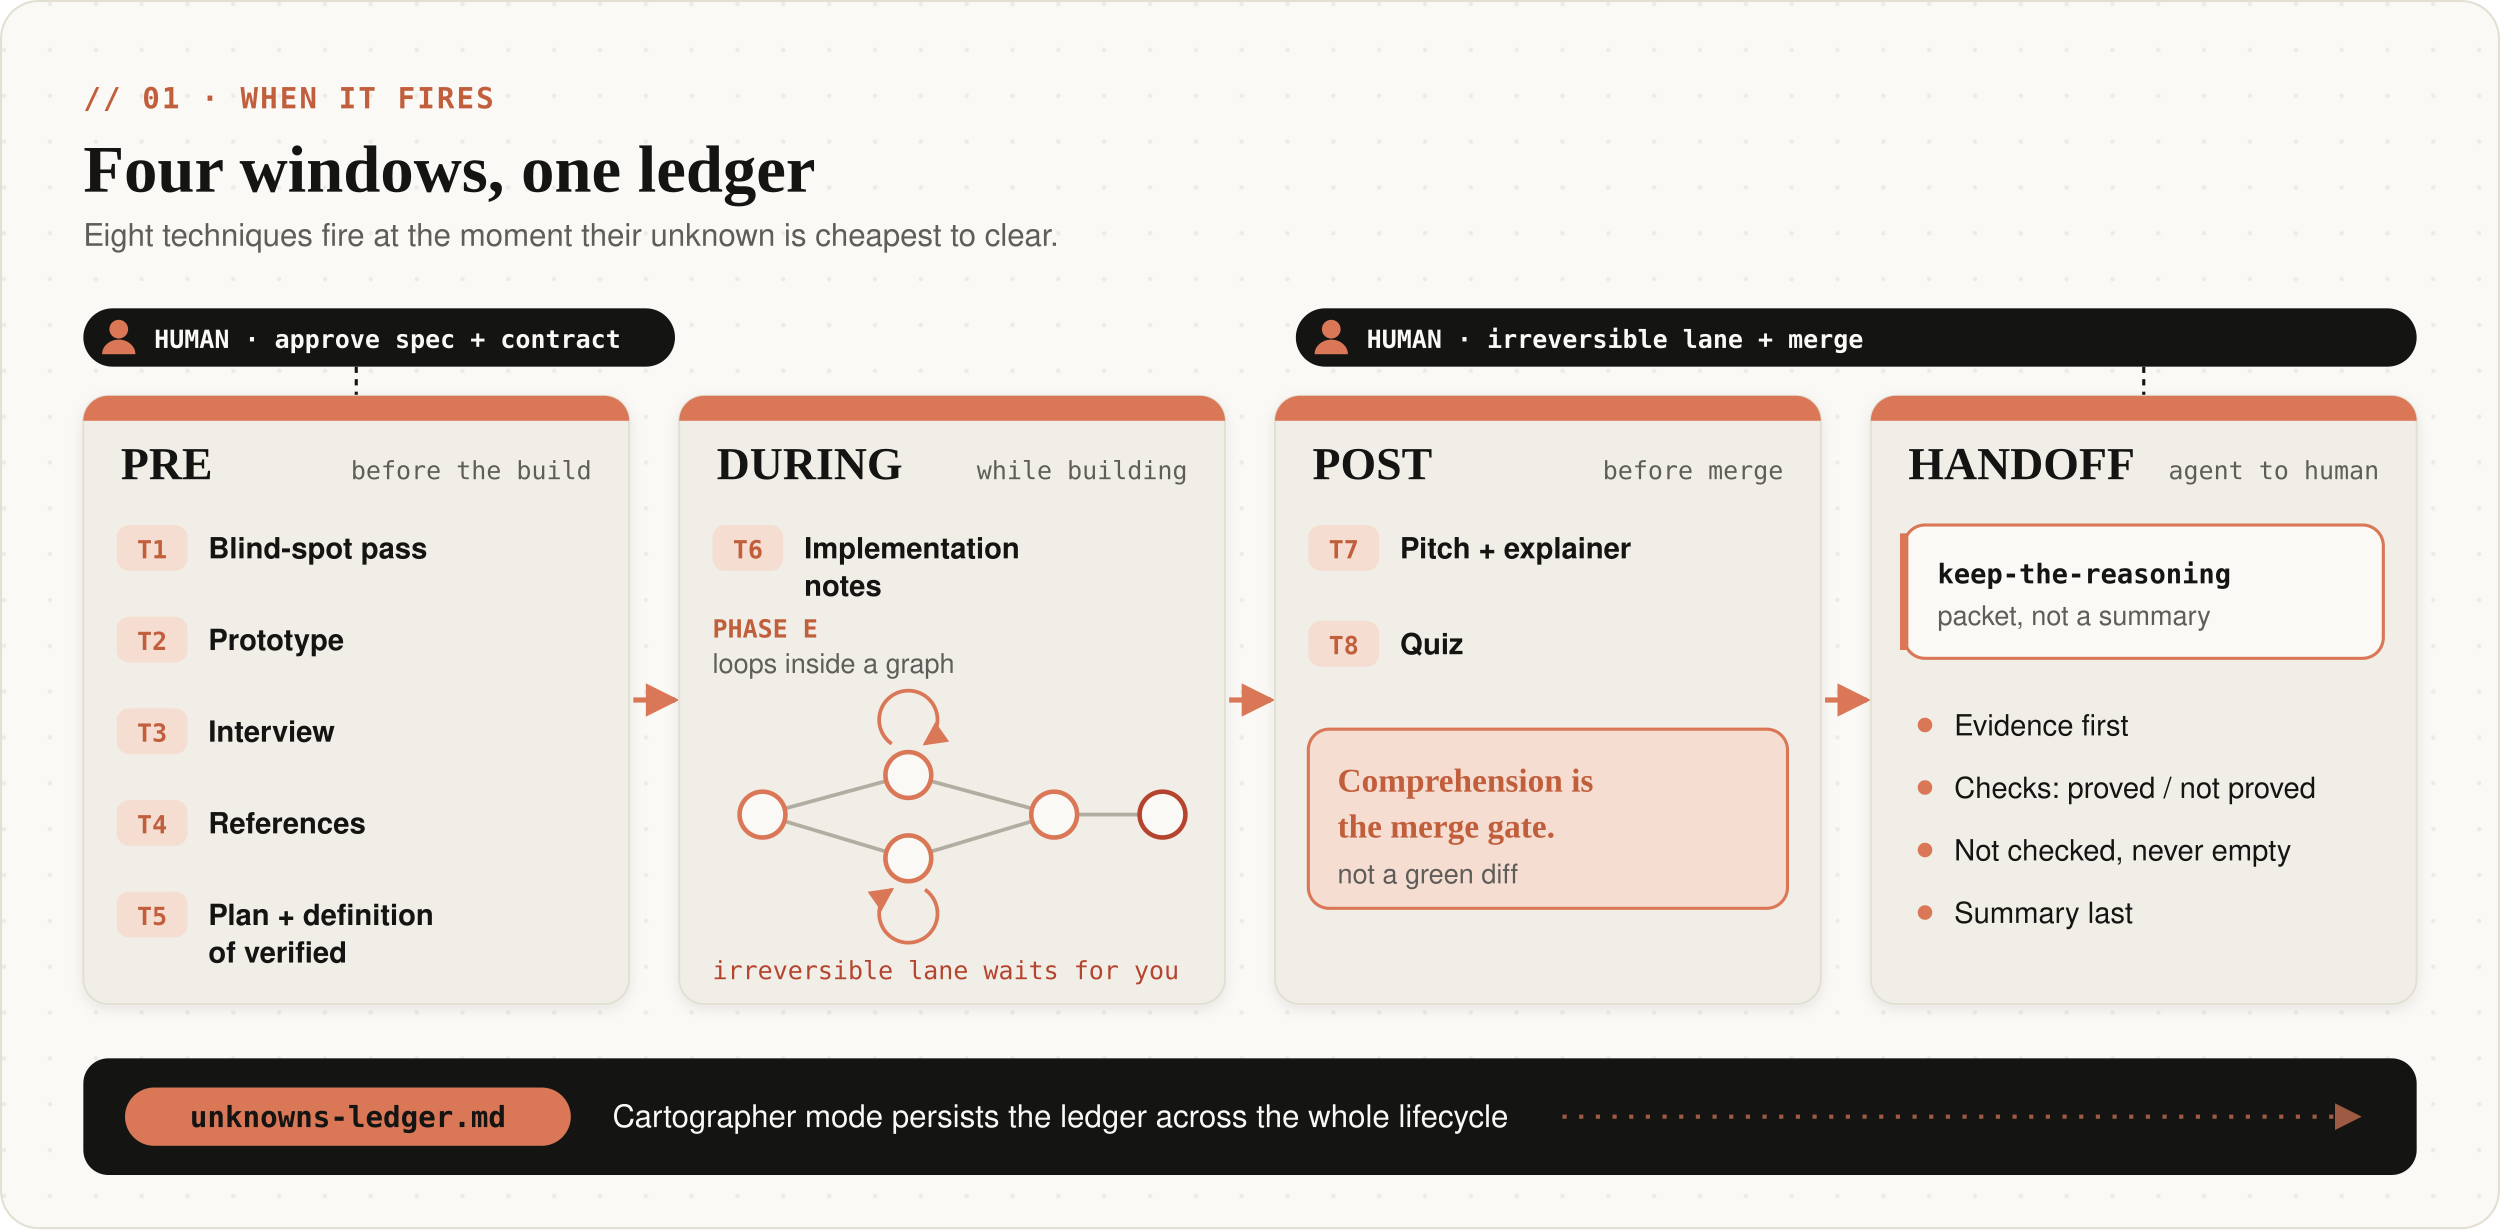
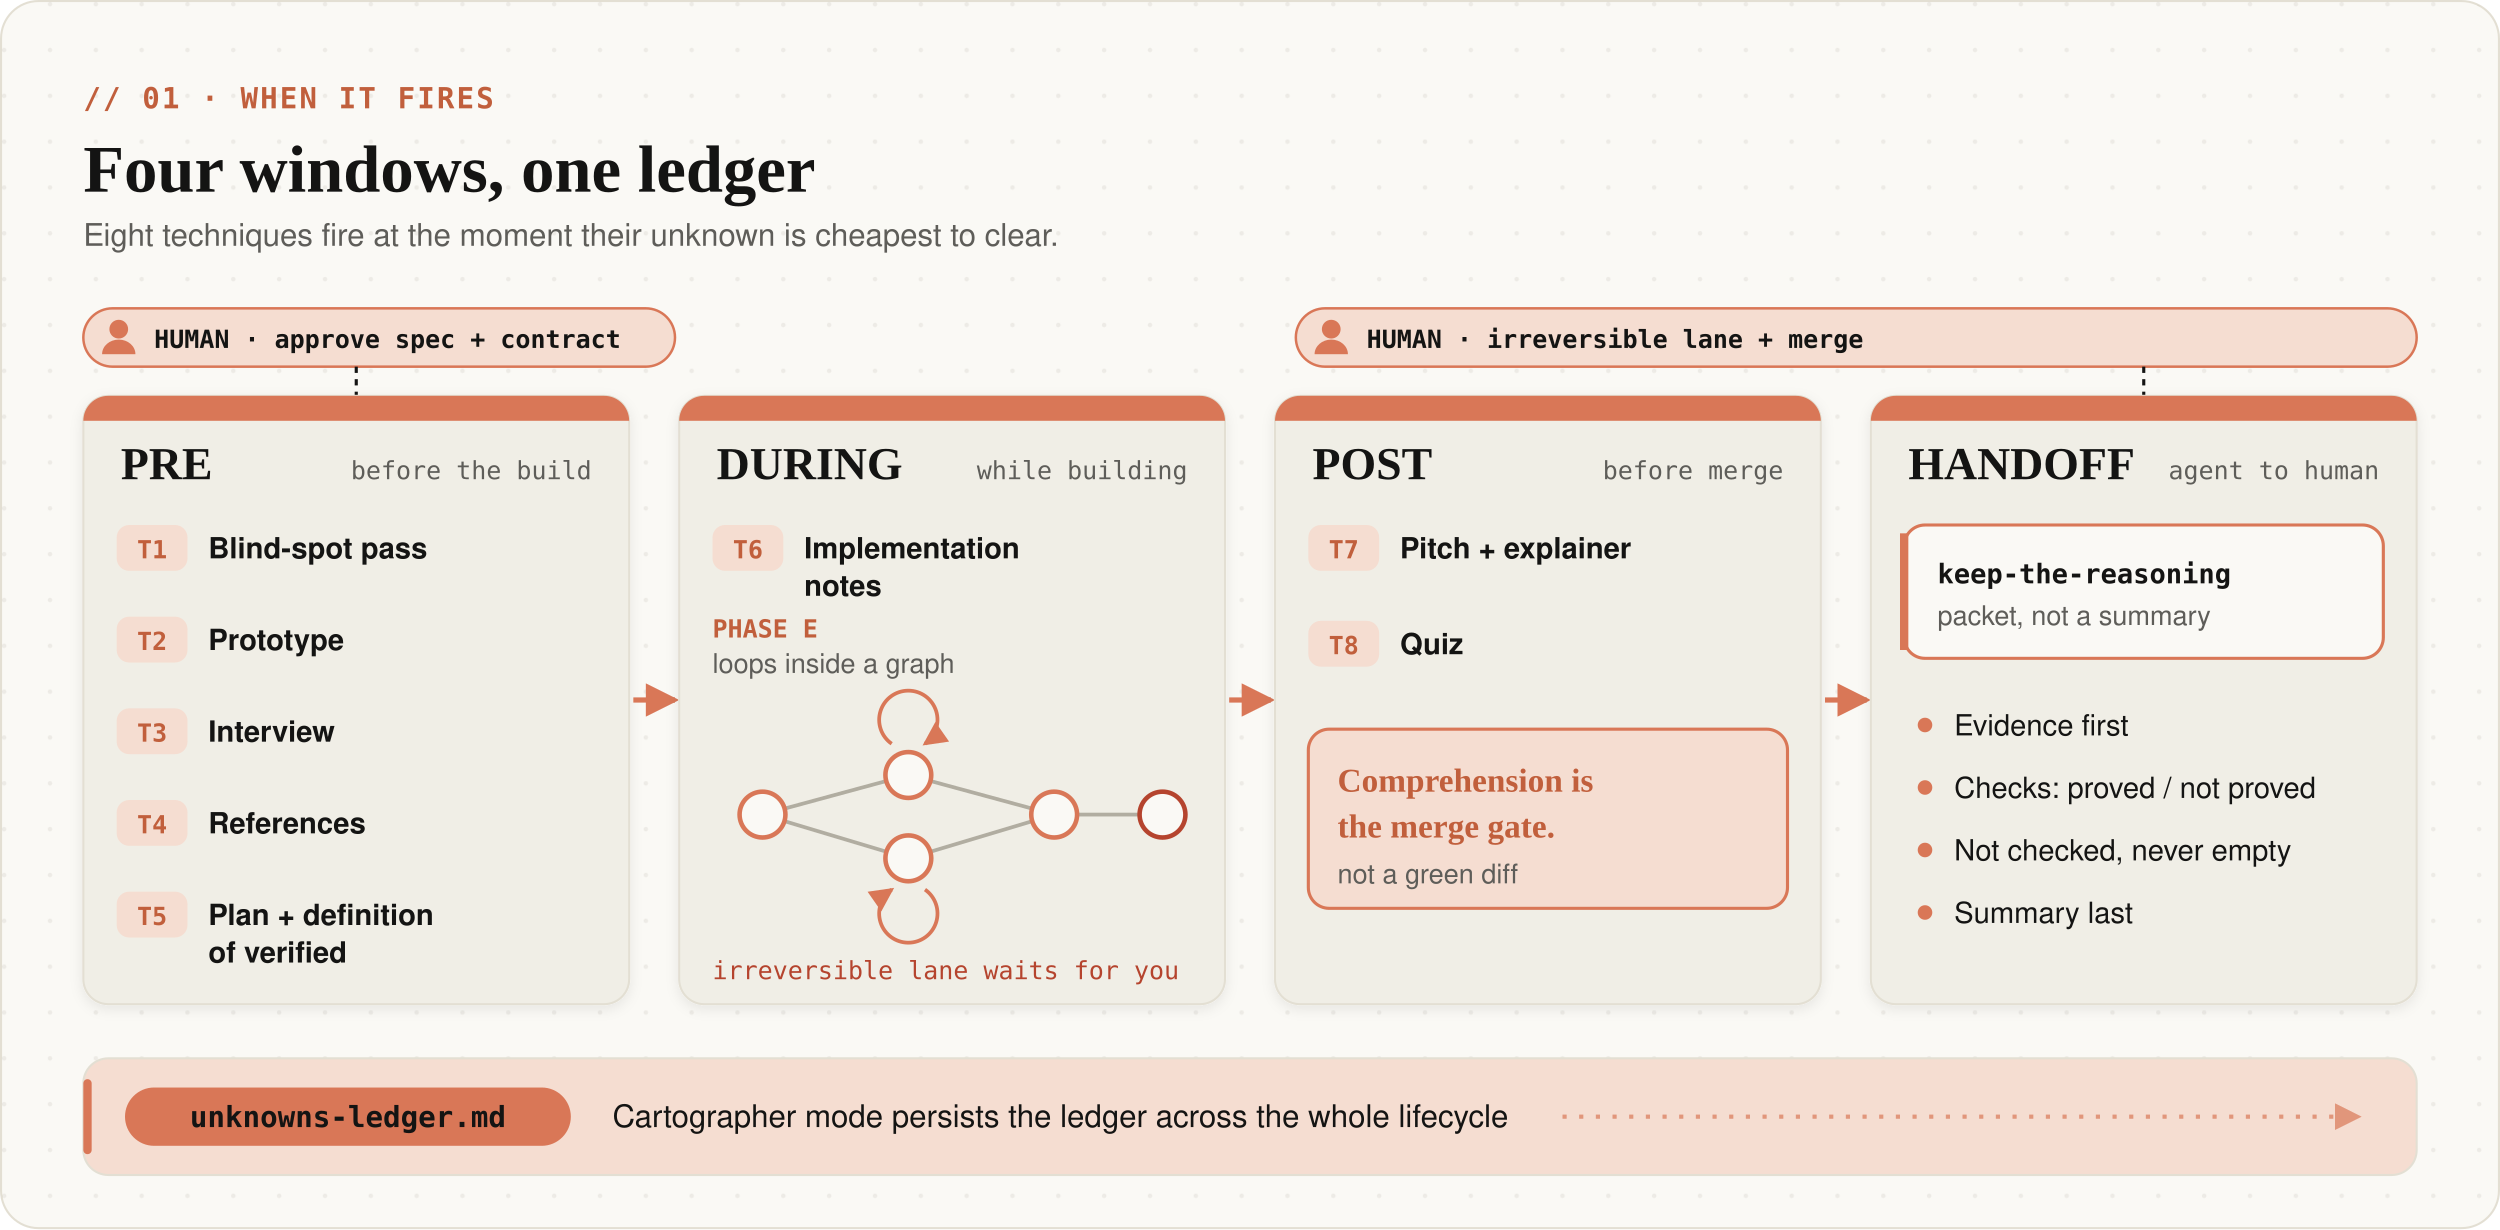
<svg xmlns="http://www.w3.org/2000/svg" width="1200" height="590" viewBox="0 0 1200 590" role="img" aria-labelledby="t d">
  <defs>
    <marker id="ah" viewBox="0 0 10 10" refX="8" refY="5" markerWidth="8" markerHeight="8" orient="auto-start-reverse">
      <path d="M1 1L9 5L1 9z" fill="#D97757" />
    </marker>
    <marker id="ahc" viewBox="0 0 10 10" refX="8" refY="5" markerWidth="7" markerHeight="7" orient="auto-start-reverse">
      <path d="M1 1L9 5L1 9z" fill="#B1ADA1" />
    </marker>
    <filter id="sh" x="-5%" y="-5%" width="110%" height="120%">
      <feDropShadow dx="0" dy="2" stdDeviation="3" flood-color="#141413" flood-opacity="0.08" />
    </filter>
    <pattern id="dots" width="22" height="22" patternUnits="userSpaceOnUse">
      <circle cx="2" cy="2" r="1.1" fill="#B1ADA1" opacity="0.35" />
    </pattern>
  </defs>
  <rect x="0.5" y="0.5" width="1199" height="589" rx="18" fill="#FAF9F5" stroke="#E3DFD3" />
  <rect x="0.5" y="0.5" width="1199" height="589" rx="18" fill="url(#dots)" opacity="0.5" />
  <text x="40" y="52" font-family="ui-monospace, SFMono-Regular, Menlo, Consolas, monospace" font-size="14" font-weight="700" fill="#C15F3C" letter-spacing="1">// 01 · WHEN IT FIRES</text>
  <text x="40" y="92" font-family="Georgia, 'Times New Roman', serif" font-size="32" font-weight="700" fill="#141413">Four windows, one ledger</text>
  <text x="40" y="118" font-family="-apple-system, 'Segoe UI', Helvetica, Arial, sans-serif" font-size="15" fill="#5E5D59">Eight techniques fire at the moment their unknown is cheapest to clear.</text>
-   <rect x="40" y="148" width="284" height="28" rx="14" fill="#141413" />
+   <rect x="40" y="148" width="284" height="28" rx="14" fill="#F5DDD1" stroke="#D97757" stroke-width="1.2" />
  <circle cx="57" cy="158" r="4.5" fill="#D97757" />
  <path d="M49 170a8 7 0 0 1 16 0z" fill="#D97757" />
-   <text x="74" y="167" font-family="ui-monospace, SFMono-Regular, Menlo, Consolas, monospace" font-size="12" font-weight="700" fill="#FAF9F5">HUMAN · approve spec + contract</text>
-   <rect x="622" y="148" width="538" height="28" rx="14" fill="#141413" />
+   <text x="74" y="167" font-family="ui-monospace, SFMono-Regular, Menlo, Consolas, monospace" font-size="12" font-weight="700" fill="#141413">HUMAN · approve spec + contract</text>
+   <rect x="622" y="148" width="538" height="28" rx="14" fill="#F5DDD1" stroke="#D97757" stroke-width="1.2" />
  <circle cx="639" cy="158" r="4.5" fill="#D97757" />
  <path d="M631 170a8 7 0 0 1 16 0z" fill="#D97757" />
-   <text x="656" y="167" font-family="ui-monospace, SFMono-Regular, Menlo, Consolas, monospace" font-size="12" font-weight="700" fill="#FAF9F5">HUMAN · irreversible lane + merge</text>
+   <text x="656" y="167" font-family="ui-monospace, SFMono-Regular, Menlo, Consolas, monospace" font-size="12" font-weight="700" fill="#141413">HUMAN · irreversible lane + merge</text>
  <path d="M171 176V190" stroke="#141413" stroke-width="1.5" stroke-dasharray="3 3" />
  <path d="M1029 176V190" stroke="#141413" stroke-width="1.5" stroke-dasharray="3 3" />
  <rect x="40" y="190" width="262" height="292" rx="12" fill="#F0EEE6" stroke="#E3DFD3" filter="url(#sh)" />
  <path d="M40 202a12 12 0 0 1 12 -12h238a12 12 0 0 1 12 12v0H40z" fill="#D97757" />
  <text x="58" y="230" font-family="Georgia, 'Times New Roman', serif" font-size="22" font-weight="700" fill="#141413">PRE</text>
  <text x="284" y="230" font-family="ui-monospace, SFMono-Regular, Menlo, Consolas, monospace" font-size="12" fill="#5E5D59" text-anchor="end">before the build</text>
  <path d="M304 336.0h20" stroke="#D97757" stroke-width="2.5" marker-end="url(#ah)" />
  <rect x="326" y="190" width="262" height="292" rx="12" fill="#F0EEE6" stroke="#E3DFD3" filter="url(#sh)" />
  <path d="M326 202a12 12 0 0 1 12 -12h238a12 12 0 0 1 12 12v0H326z" fill="#D97757" />
  <text x="344" y="230" font-family="Georgia, 'Times New Roman', serif" font-size="22" font-weight="700" fill="#141413">DURING</text>
  <text x="570" y="230" font-family="ui-monospace, SFMono-Regular, Menlo, Consolas, monospace" font-size="12" fill="#5E5D59" text-anchor="end">while building</text>
  <path d="M590 336.0h20" stroke="#D97757" stroke-width="2.5" marker-end="url(#ah)" />
  <rect x="612" y="190" width="262" height="292" rx="12" fill="#F0EEE6" stroke="#E3DFD3" filter="url(#sh)" />
  <path d="M612 202a12 12 0 0 1 12 -12h238a12 12 0 0 1 12 12v0H612z" fill="#D97757" />
  <text x="630" y="230" font-family="Georgia, 'Times New Roman', serif" font-size="22" font-weight="700" fill="#141413">POST</text>
  <text x="856" y="230" font-family="ui-monospace, SFMono-Regular, Menlo, Consolas, monospace" font-size="12" fill="#5E5D59" text-anchor="end">before merge</text>
  <path d="M876 336.0h20" stroke="#D97757" stroke-width="2.5" marker-end="url(#ah)" />
  <rect x="898" y="190" width="262" height="292" rx="12" fill="#F0EEE6" stroke="#E3DFD3" filter="url(#sh)" />
  <path d="M898 202a12 12 0 0 1 12 -12h238a12 12 0 0 1 12 12v0H898z" fill="#D97757" />
  <text x="916" y="230" font-family="Georgia, 'Times New Roman', serif" font-size="22" font-weight="700" fill="#141413">HANDOFF</text>
  <text x="1142" y="230" font-family="ui-monospace, SFMono-Regular, Menlo, Consolas, monospace" font-size="12" fill="#5E5D59" text-anchor="end">agent to human</text>
  <rect x="56" y="252" width="34" height="22" rx="6" fill="#F5DDD1" />
  <text x="73" y="268" font-family="ui-monospace, SFMono-Regular, Menlo, Consolas, monospace" font-size="12" font-weight="700" fill="#C15F3C" text-anchor="middle">T1</text>
  <text x="100" y="268" font-family="-apple-system, 'Segoe UI', Helvetica, Arial, sans-serif" font-size="14" font-weight="600" fill="#141413">Blind-spot pass</text>
  <rect x="56" y="296" width="34" height="22" rx="6" fill="#F5DDD1" />
  <text x="73" y="312" font-family="ui-monospace, SFMono-Regular, Menlo, Consolas, monospace" font-size="12" font-weight="700" fill="#C15F3C" text-anchor="middle">T2</text>
  <text x="100" y="312" font-family="-apple-system, 'Segoe UI', Helvetica, Arial, sans-serif" font-size="14" font-weight="600" fill="#141413">Prototype</text>
  <rect x="56" y="340" width="34" height="22" rx="6" fill="#F5DDD1" />
  <text x="73" y="356" font-family="ui-monospace, SFMono-Regular, Menlo, Consolas, monospace" font-size="12" font-weight="700" fill="#C15F3C" text-anchor="middle">T3</text>
  <text x="100" y="356" font-family="-apple-system, 'Segoe UI', Helvetica, Arial, sans-serif" font-size="14" font-weight="600" fill="#141413">Interview</text>
  <rect x="56" y="384" width="34" height="22" rx="6" fill="#F5DDD1" />
  <text x="73" y="400" font-family="ui-monospace, SFMono-Regular, Menlo, Consolas, monospace" font-size="12" font-weight="700" fill="#C15F3C" text-anchor="middle">T4</text>
  <text x="100" y="400" font-family="-apple-system, 'Segoe UI', Helvetica, Arial, sans-serif" font-size="14" font-weight="600" fill="#141413">References</text>
  <rect x="56" y="428" width="34" height="22" rx="6" fill="#F5DDD1" />
  <text x="73" y="444" font-family="ui-monospace, SFMono-Regular, Menlo, Consolas, monospace" font-size="12" font-weight="700" fill="#C15F3C" text-anchor="middle">T5</text>
  <text x="100" y="444" font-family="-apple-system, 'Segoe UI', Helvetica, Arial, sans-serif" font-size="14" font-weight="600" fill="#141413">Plan + definition</text>
  <text x="100" y="462" font-family="-apple-system, 'Segoe UI', Helvetica, Arial, sans-serif" font-size="14" font-weight="600" fill="#141413">of verified</text>
  <rect x="342" y="252" width="34" height="22" rx="6" fill="#F5DDD1" />
  <text x="359" y="268" font-family="ui-monospace, SFMono-Regular, Menlo, Consolas, monospace" font-size="12" font-weight="700" fill="#C15F3C" text-anchor="middle">T6</text>
  <text x="386" y="268" font-family="-apple-system, 'Segoe UI', Helvetica, Arial, sans-serif" font-size="14" font-weight="600" fill="#141413">Implementation</text>
  <text x="386" y="286" font-family="-apple-system, 'Segoe UI', Helvetica, Arial, sans-serif" font-size="14" font-weight="600" fill="#141413">notes</text>
  <text x="342" y="306" font-family="ui-monospace, SFMono-Regular, Menlo, Consolas, monospace" font-size="12" font-weight="700" fill="#C15F3C">PHASE E</text>
  <text x="342" y="323" font-family="-apple-system, 'Segoe UI', Helvetica, Arial, sans-serif" font-size="13" fill="#5E5D59">loops inside a graph</text>
  <path d="M366 391L436 372" stroke="#B1ADA1" stroke-width="1.8" marker-end="url(#ahc)" />
  <path d="M366 391L436 412" stroke="#B1ADA1" stroke-width="1.8" marker-end="url(#ahc)" />
  <path d="M436 372L506 391" stroke="#B1ADA1" stroke-width="1.8" marker-end="url(#ahc)" />
  <path d="M436 412L506 391" stroke="#B1ADA1" stroke-width="1.8" marker-end="url(#ahc)" />
  <path d="M506 391L558 391" stroke="#B1ADA1" stroke-width="1.8" marker-end="url(#ahc)" />
  <circle cx="366" cy="391" r="11" fill="#FAF9F5" stroke="#D97757" stroke-width="2.2" />
  <circle cx="436" cy="372" r="11" fill="#FAF9F5" stroke="#D97757" stroke-width="2.2" />
  <circle cx="436" cy="412" r="11" fill="#FAF9F5" stroke="#D97757" stroke-width="2.2" />
  <circle cx="506" cy="391" r="11" fill="#FAF9F5" stroke="#D97757" stroke-width="2.2" />
  <circle cx="558" cy="391" r="11" fill="#FAF9F5" stroke="#B5442E" stroke-width="2.2" />
  <path d="M428 360a14 14 0 1 1 16 0" fill="none" stroke="#D97757" stroke-width="1.8" marker-end="url(#ah)" transform="translate(0 -3)" />
  <path d="M444 424a14 14 0 1 1 -16 0" fill="none" stroke="#D97757" stroke-width="1.8" marker-end="url(#ah)" transform="translate(0 3)" />
  <text x="342" y="470" font-family="ui-monospace, SFMono-Regular, Menlo, Consolas, monospace" font-size="12" fill="#B5442E">irreversible lane waits for you</text>
  <rect x="628" y="252" width="34" height="22" rx="6" fill="#F5DDD1" />
  <text x="645" y="268" font-family="ui-monospace, SFMono-Regular, Menlo, Consolas, monospace" font-size="12" font-weight="700" fill="#C15F3C" text-anchor="middle">T7</text>
  <text x="672" y="268" font-family="-apple-system, 'Segoe UI', Helvetica, Arial, sans-serif" font-size="14" font-weight="600" fill="#141413">Pitch + explainer</text>
  <rect x="628" y="298" width="34" height="22" rx="6" fill="#F5DDD1" />
  <text x="645" y="314" font-family="ui-monospace, SFMono-Regular, Menlo, Consolas, monospace" font-size="12" font-weight="700" fill="#C15F3C" text-anchor="middle">T8</text>
  <text x="672" y="314" font-family="-apple-system, 'Segoe UI', Helvetica, Arial, sans-serif" font-size="14" font-weight="600" fill="#141413">Quiz</text>
  <rect x="628" y="350" width="230" height="86" rx="10" fill="#F5DDD1" stroke="#D97757" stroke-width="1.5" />
  <text x="642" y="380" font-family="Georgia, 'Times New Roman', serif" font-size="16" font-weight="700" fill="#C15F3C">Comprehension is</text>
  <text x="642" y="402" font-family="Georgia, 'Times New Roman', serif" font-size="16" font-weight="700" fill="#C15F3C">the merge gate.</text>
  <text x="642" y="424" font-family="-apple-system, 'Segoe UI', Helvetica, Arial, sans-serif" font-size="13" fill="#5E5D59">not a green diff</text>
  <rect x="914" y="252" width="230" height="64" rx="10" fill="#FAF9F5" stroke="#D97757" stroke-width="1.5" />
  <path d="M914 256v56" stroke="#D97757" stroke-width="4" />
  <text x="930" y="280" font-family="ui-monospace, SFMono-Regular, Menlo, Consolas, monospace" font-size="13" font-weight="700" fill="#141413">keep-the-reasoning</text>
  <text x="930" y="300" font-family="-apple-system, 'Segoe UI', Helvetica, Arial, sans-serif" font-size="13" fill="#5E5D59">packet, not a summary</text>
  <circle cx="924" cy="348" r="3.5" fill="#D97757" />
  <text x="938" y="353" font-family="-apple-system, 'Segoe UI', Helvetica, Arial, sans-serif" font-size="14" fill="#141413">Evidence first</text>
  <circle cx="924" cy="378" r="3.5" fill="#D97757" />
  <text x="938" y="383" font-family="-apple-system, 'Segoe UI', Helvetica, Arial, sans-serif" font-size="14" fill="#141413">Checks: proved / not proved</text>
  <circle cx="924" cy="408" r="3.5" fill="#D97757" />
  <text x="938" y="413" font-family="-apple-system, 'Segoe UI', Helvetica, Arial, sans-serif" font-size="14" fill="#141413">Not checked, never empty</text>
  <circle cx="924" cy="438" r="3.5" fill="#D97757" />
  <text x="938" y="443" font-family="-apple-system, 'Segoe UI', Helvetica, Arial, sans-serif" font-size="14" fill="#141413">Summary last</text>
-   <rect x="40" y="508" width="1120" height="56" rx="12" fill="#141413" />
+   <rect x="40" y="508" width="1120" height="56" rx="12" fill="#F5DDD1" stroke="#E3DFD3" />
+   <rect x="40" y="518" width="4" height="36" rx="2" fill="#D97757" />
  <path d="M750 536H1132" stroke="#D97757" stroke-width="2" stroke-dasharray="2 6" opacity="0.7" marker-end="url(#ah)" />
  <rect x="60" y="522" width="214" height="28" rx="14" fill="#D97757" />
  <text x="167" y="541" font-family="ui-monospace, SFMono-Regular, Menlo, Consolas, monospace" font-size="14" font-weight="700" fill="#141413" text-anchor="middle">unknowns-ledger.md</text>
-   <text x="294" y="541" font-family="-apple-system, 'Segoe UI', Helvetica, Arial, sans-serif" font-size="15" fill="#FAF9F5">Cartographer mode persists the ledger across the whole lifecycle</text>
+   <text x="294" y="541" font-family="-apple-system, 'Segoe UI', Helvetica, Arial, sans-serif" font-size="15" fill="#141413">Cartographer mode persists the ledger across the whole lifecycle</text>
</svg>
